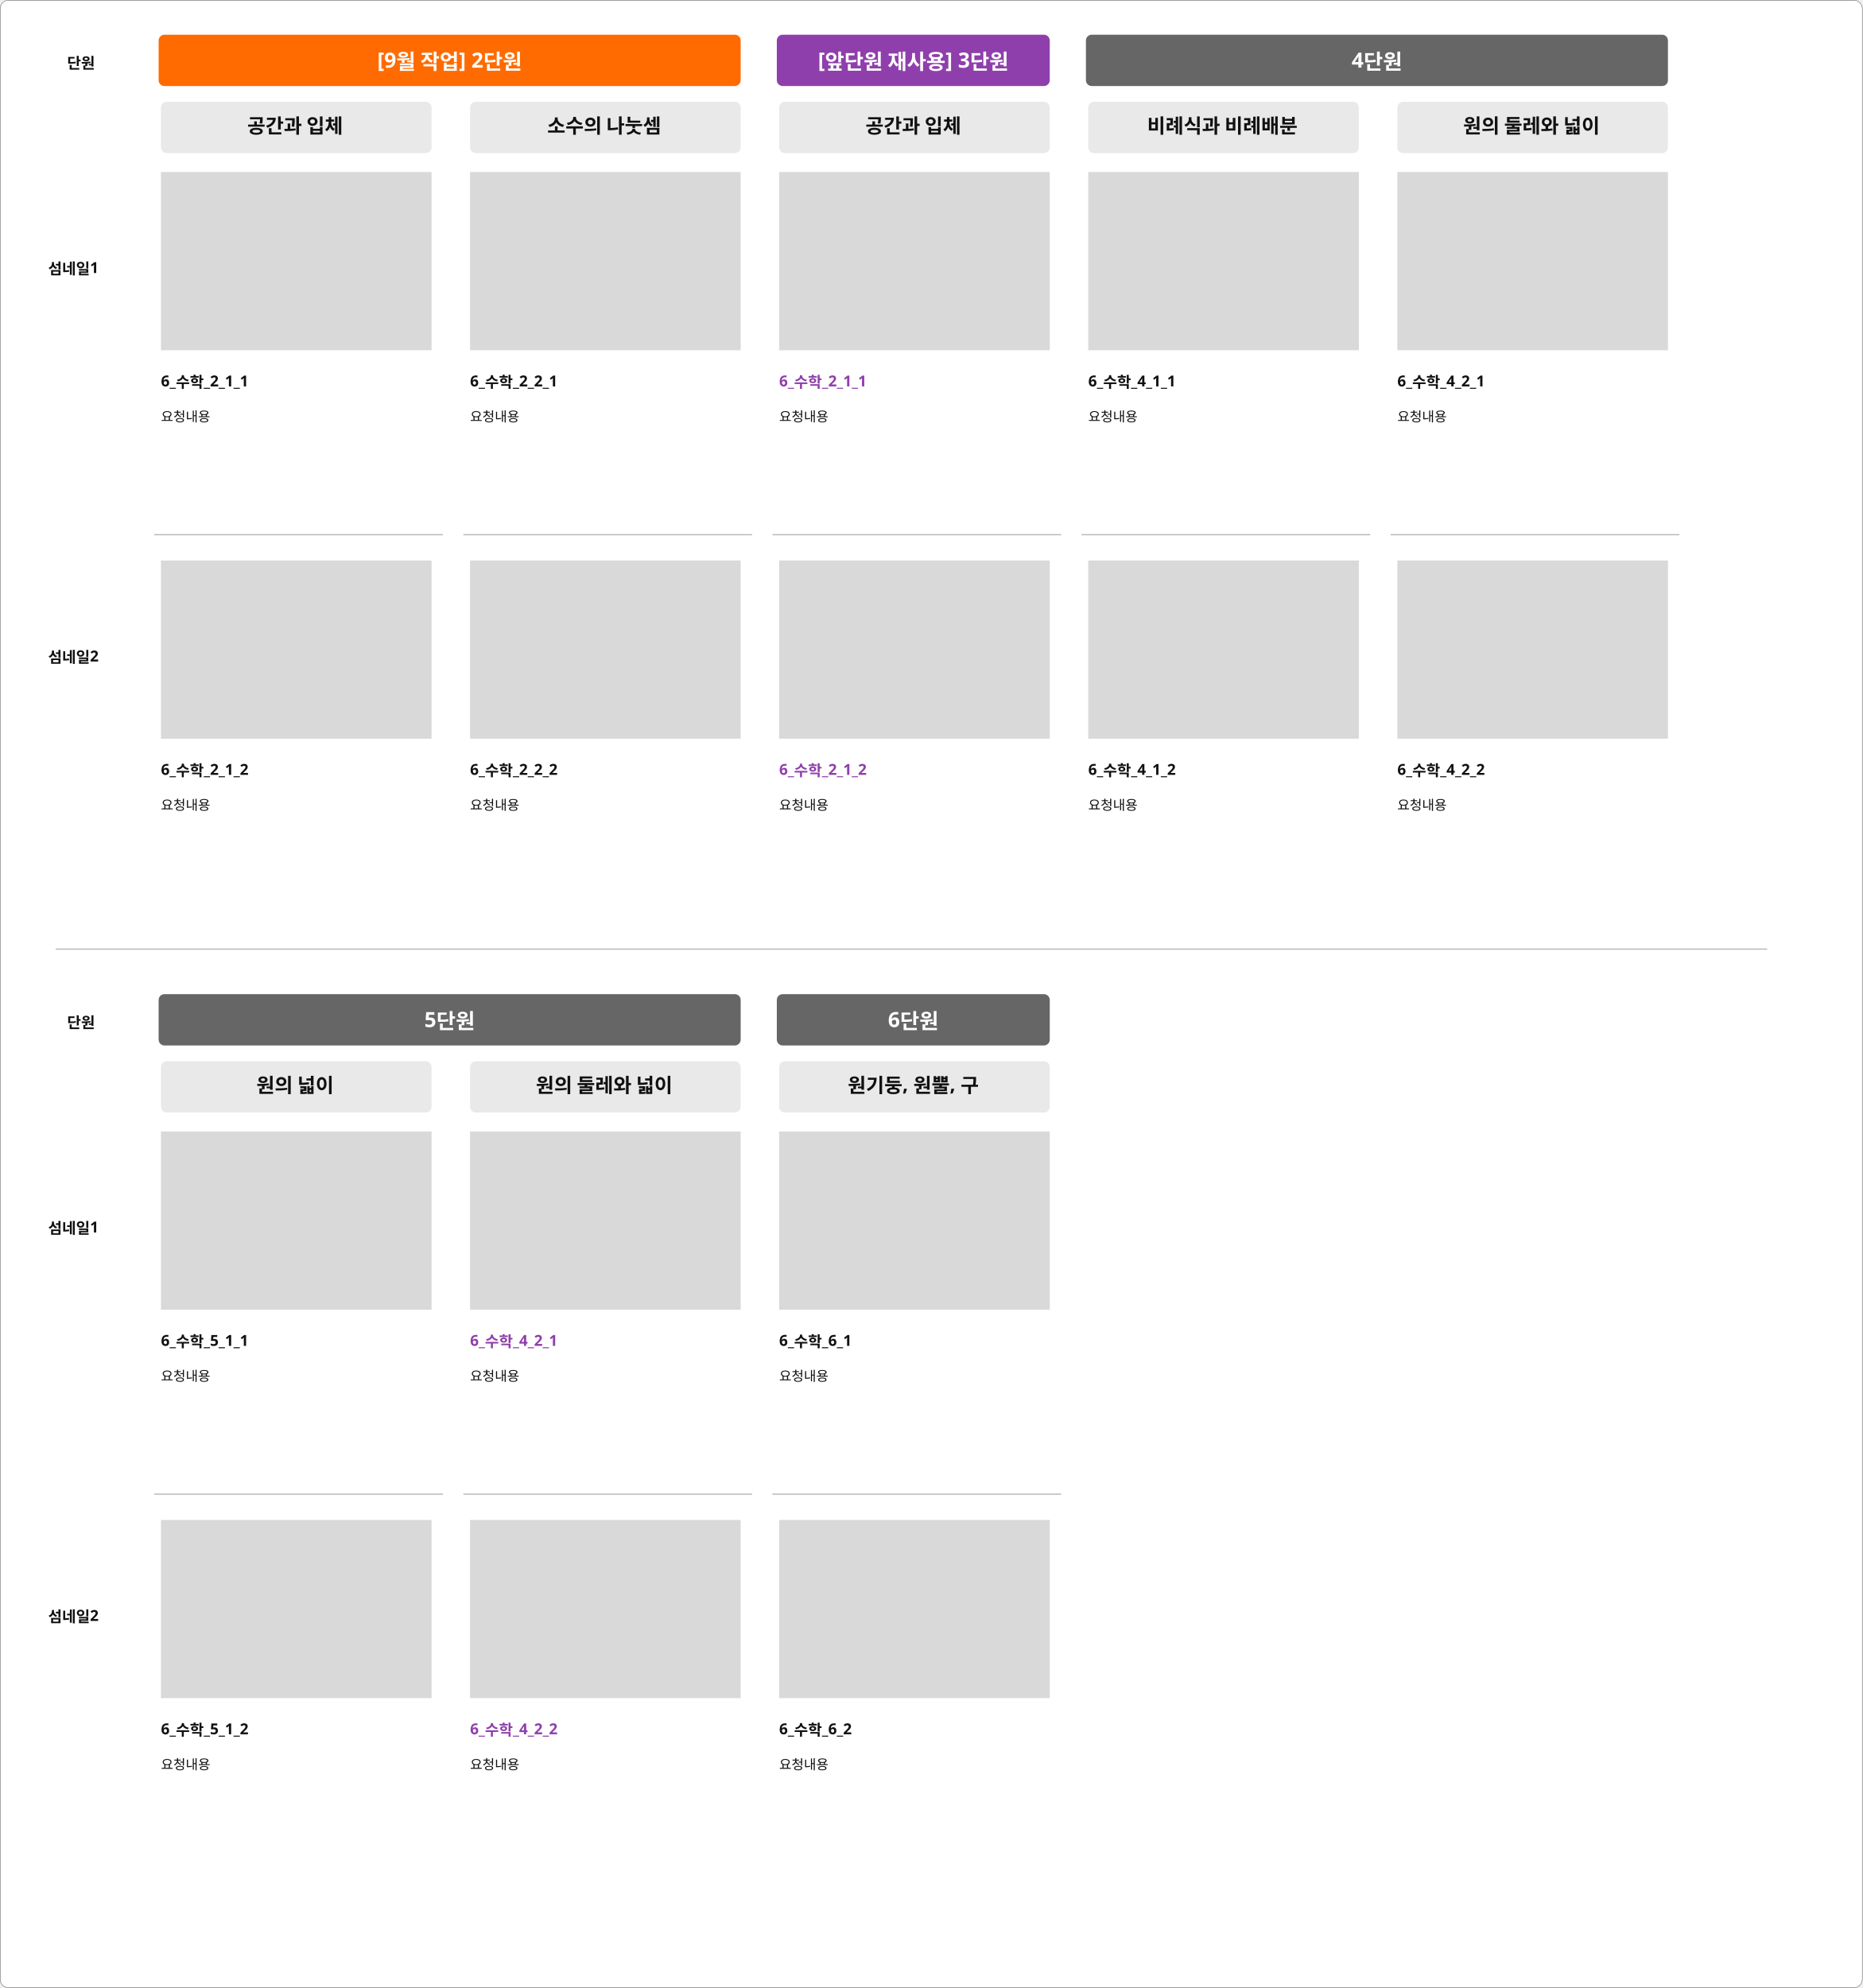
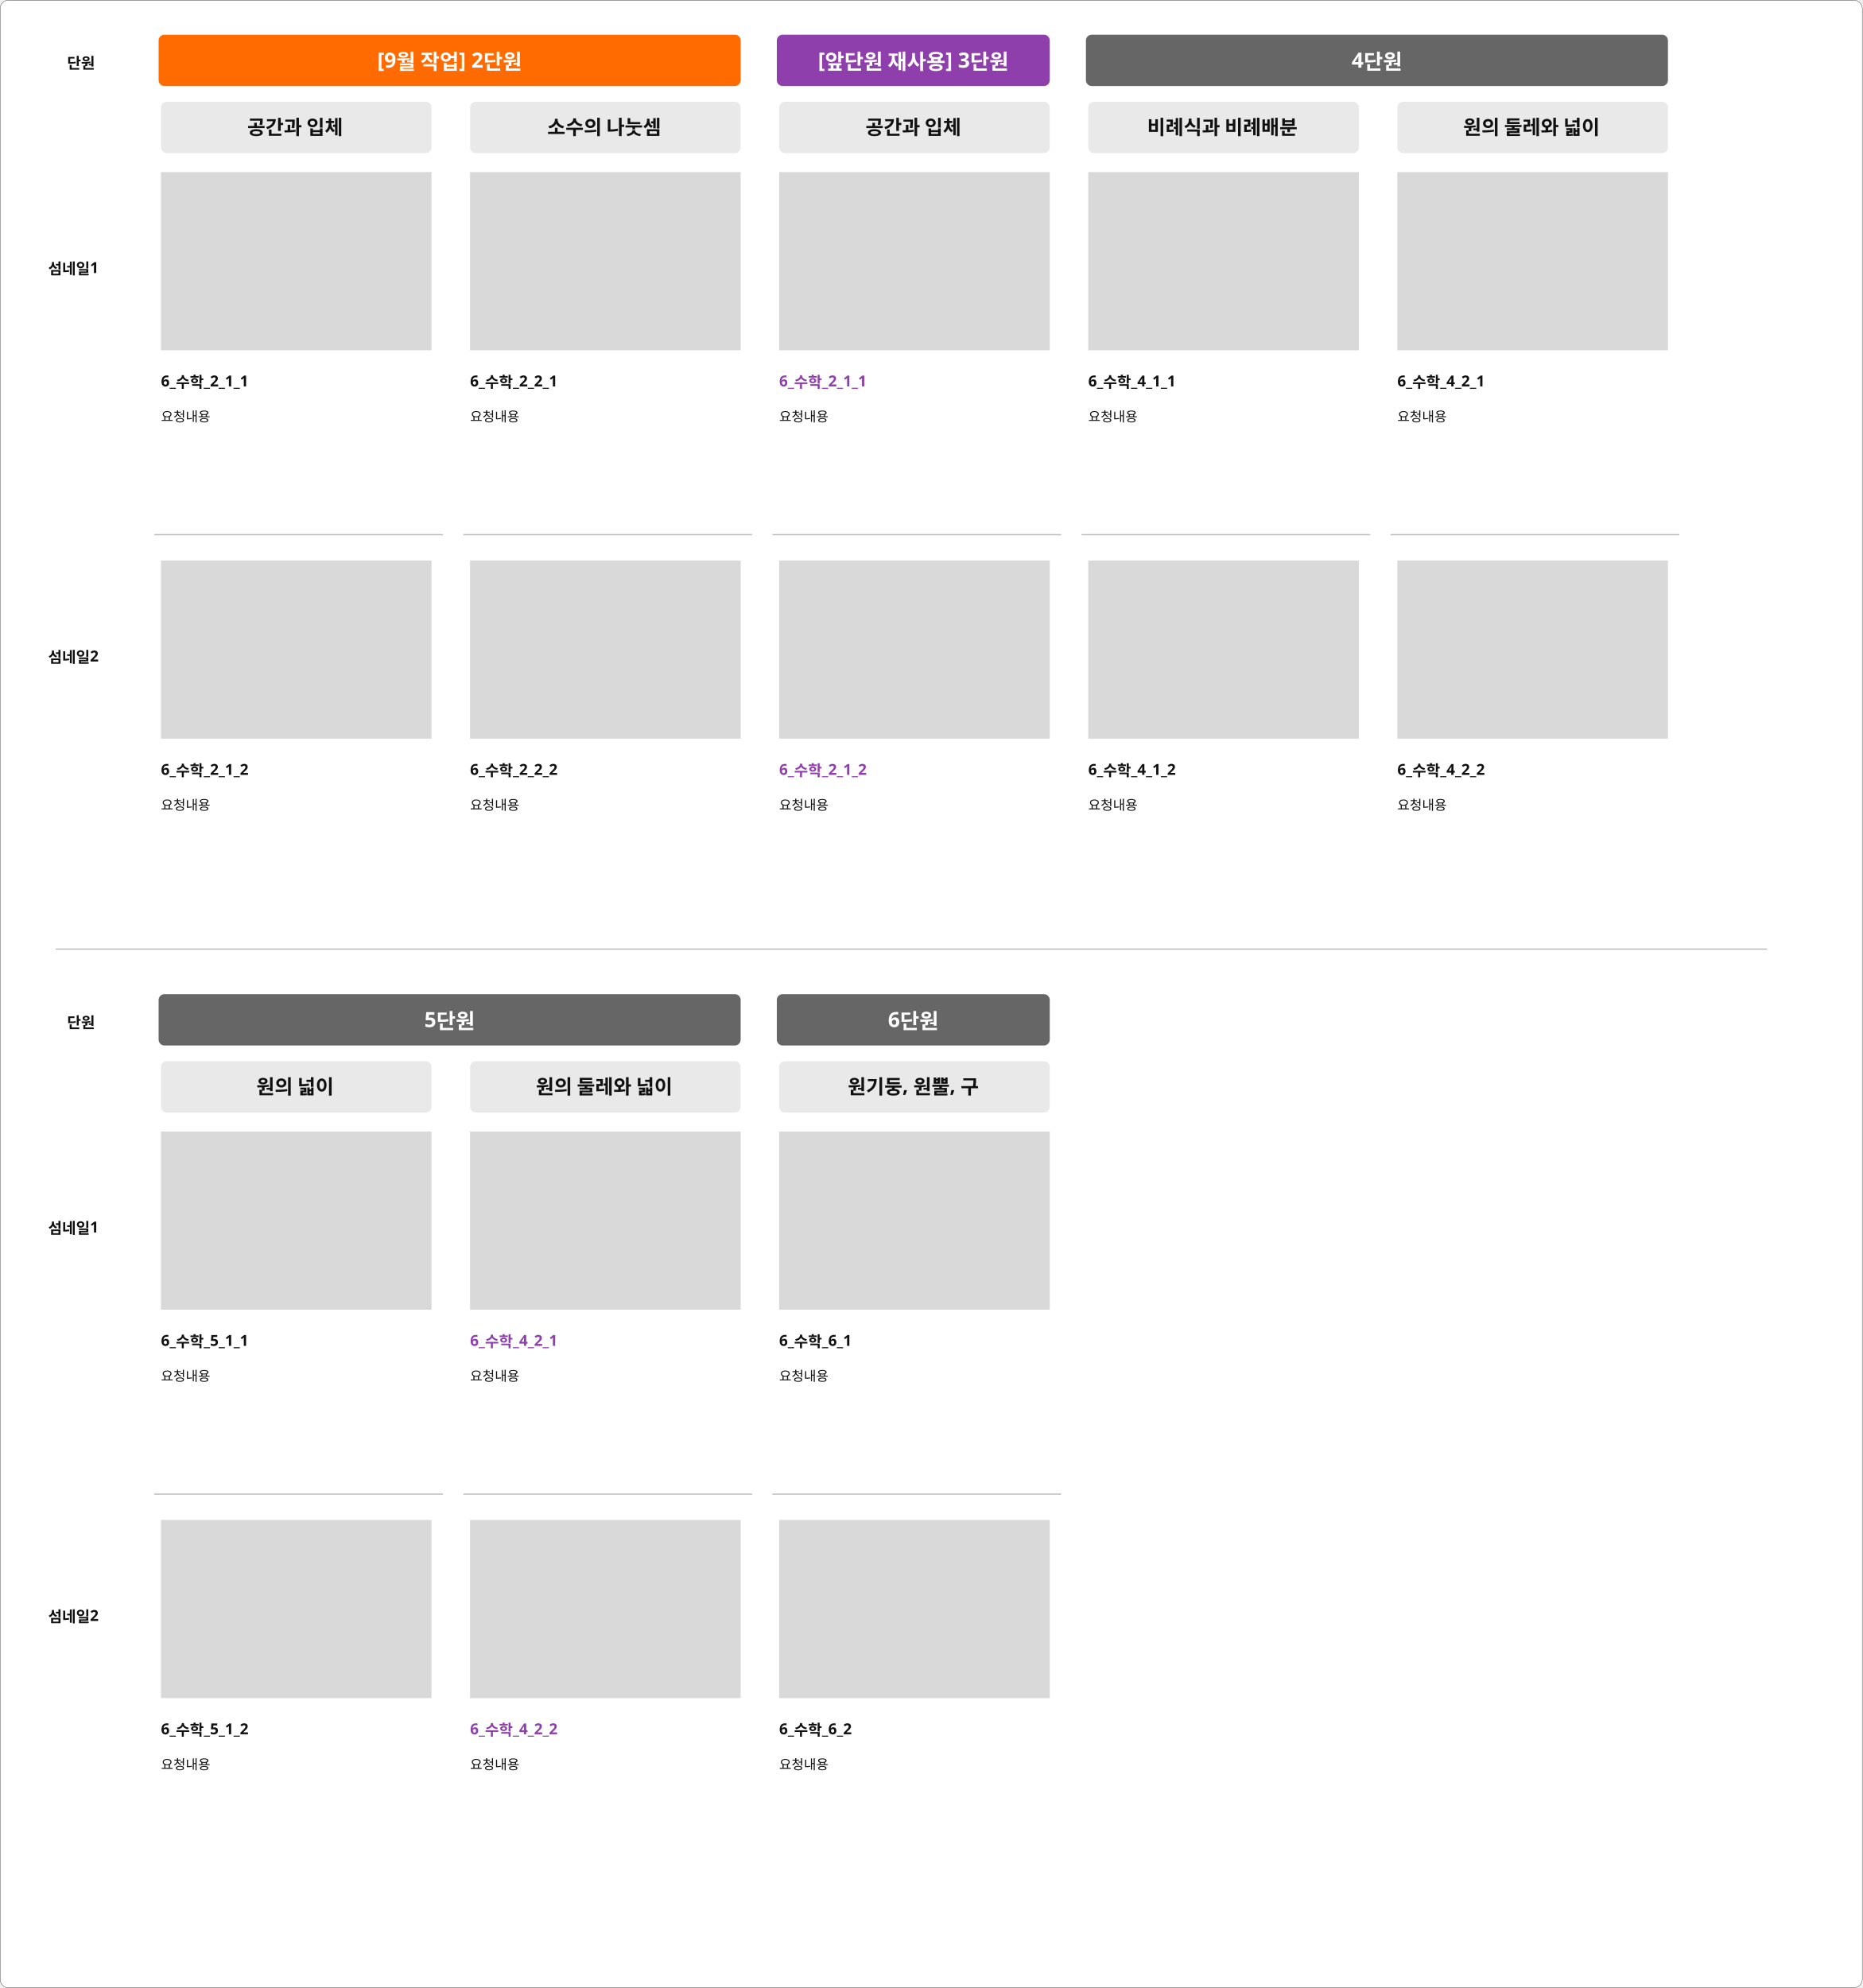
<svg xmlns="http://www.w3.org/2000/svg" width="6387" height="6817" viewBox="0 0 6387 6817" role="img" aria-labelledby="svg-title svg-desc">
  <style>
    text { font-family: 'NanumGothic', sans-serif; fill: #111111; letter-spacing: 0; }
    .unit-title { fill: #ffffff; font-size: 72px; font-weight: 700; }
    .filename { font-size: 52px; font-weight: 700; }
    .reuse-filename { fill: #8f3fab; }
    .request-label { font-size: 46px; font-weight: 400; }
    .row-label { font-size: 52px; font-weight: 700; }
  </style>
  <g id="board" data-name="작업표 배경">
    <rect id="board-background" x="0.5" y="0.5" width="6386" height="6816" rx="29.5" fill="#ffffff" stroke="#111111" />
  </g>
  <g id="labels" data-name="행 라벨">
    <g id="band-1-labels" data-name="1번째 행 라벨">
      <text id="band-1-unit-label" x="230" y="235" class="row-label">단원</text>
      <text id="band-1-thumbnail-1-label" x="165" y="940" class="row-label">섬네일1</text>
      <text id="band-1-thumbnail-2-label" x="165" y="2272" class="row-label">섬네일2</text>
    </g>
    <g id="band-2-labels" data-name="2번째 행 라벨">
      <text id="band-2-unit-label" x="230" y="3525" class="row-label">단원</text>
      <text id="band-2-thumbnail-1-label" x="165" y="4230" class="row-label">섬네일1</text>
      <text id="band-2-thumbnail-2-label" x="165" y="5562" class="row-label">섬네일2</text>
    </g>
  </g>
  <line id="band-1-major-divider" x1="191" y1="3254.5" x2="6060" y2="3254.5" stroke="#b7b7b7" stroke-width="4" />
  <g id="band-1-unit-2" data-name="[9월 작업] 2단원">
    <g id="band-1-unit-2-title" data-name="[9월 작업] 2단원 타이틀">
      <rect id="band-1-unit-2-title-background" x="544" y="119" width="1996" height="176" rx="20" fill="#ff6b00" />
      <text id="band-1-unit-2-title-text" x="1542" y="232" text-anchor="middle" class="unit-title">[9월 작업] 2단원</text>
    </g>
    <g id="band-1-unit-2-item-1" data-name="공간과 입체">
      <g id="band-1-unit-2-item-1-name-title" data-name="공간과 입체 타이틀">
        <rect id="band-1-unit-2-item-1-name-background" x="552" y="349" width="928" height="176" rx="20" fill="#e9e9e9" />
-         <text id="band-1-unit-2-item-1-name" x="1012" y="456.04" text-anchor="middle" style="font-size:68px;font-weight:700">
-           <tspan id="band-1-unit-2-item-1-name-line-1" x="1012" dy="0">공간과 입체</tspan>
-         </text>
+         <text id="band-1-unit-2-item-1-name" x="1012" y="460.8" text-anchor="middle" style="font-size:68px;font-weight:700">공간과 입체</text>
      </g>
      <g id="band-1-unit-2-item-1-thumbnail-1" data-name="6_수학_2_1_1">
        <rect id="band-1-unit-2-item-1-thumbnail-1-placeholder" x="552" y="590" width="928" height="611" fill="#d9d9d9" />
        <text id="band-1-unit-2-item-1-thumbnail-1-filename" x="552" y="1325" class="filename">6_수학_2_1_1</text>
        <text id="band-1-unit-2-item-1-thumbnail-1-request" x="552" y="1445" class="request-label">요청내용</text>
      </g>
      <line id="band-1-unit-2-item-1-divider" x1="529" y1="1833.5" x2="1519" y2="1833.5" stroke="#b7b7b7" stroke-width="4" />
      <g id="band-1-unit-2-item-1-thumbnail-2" data-name="6_수학_2_1_2">
        <rect id="band-1-unit-2-item-1-thumbnail-2-placeholder" x="552" y="1922" width="928" height="611" fill="#d9d9d9" />
        <text id="band-1-unit-2-item-1-thumbnail-2-filename" x="552" y="2657" class="filename">6_수학_2_1_2</text>
        <text id="band-1-unit-2-item-1-thumbnail-2-request" x="552" y="2777" class="request-label">요청내용</text>
      </g>
    </g>
    <g id="band-1-unit-2-item-2" data-name="소수의 나눗셈">
      <g id="band-1-unit-2-item-2-name-title" data-name="소수의 나눗셈 타이틀">
        <rect id="band-1-unit-2-item-2-name-background" x="1612" y="349" width="928" height="176" rx="20" fill="#e9e9e9" />
-         <text id="band-1-unit-2-item-2-name" x="2072" y="456.04" text-anchor="middle" style="font-size:68px;font-weight:700">
-           <tspan id="band-1-unit-2-item-2-name-line-1" x="2072" dy="0">소수의 나눗셈</tspan>
-         </text>
+         <text id="band-1-unit-2-item-2-name" x="2072" y="460.8" text-anchor="middle" style="font-size:68px;font-weight:700">소수의 나눗셈</text>
      </g>
      <g id="band-1-unit-2-item-2-thumbnail-1" data-name="6_수학_2_2_1">
        <rect id="band-1-unit-2-item-2-thumbnail-1-placeholder" x="1612" y="590" width="928" height="611" fill="#d9d9d9" />
        <text id="band-1-unit-2-item-2-thumbnail-1-filename" x="1612" y="1325" class="filename">6_수학_2_2_1</text>
        <text id="band-1-unit-2-item-2-thumbnail-1-request" x="1612" y="1445" class="request-label">요청내용</text>
      </g>
      <line id="band-1-unit-2-item-2-divider" x1="1589" y1="1833.5" x2="2579" y2="1833.5" stroke="#b7b7b7" stroke-width="4" />
      <g id="band-1-unit-2-item-2-thumbnail-2" data-name="6_수학_2_2_2">
        <rect id="band-1-unit-2-item-2-thumbnail-2-placeholder" x="1612" y="1922" width="928" height="611" fill="#d9d9d9" />
        <text id="band-1-unit-2-item-2-thumbnail-2-filename" x="1612" y="2657" class="filename">6_수학_2_2_2</text>
        <text id="band-1-unit-2-item-2-thumbnail-2-request" x="1612" y="2777" class="request-label">요청내용</text>
      </g>
    </g>
  </g>
  <g id="band-1-unit-3" data-name="[앞단원 재사용] 3단원">
    <g id="band-1-unit-3-title" data-name="[앞단원 재사용] 3단원 타이틀">
      <rect id="band-1-unit-3-title-background" x="2664" y="119" width="936" height="176" rx="20" fill="#8f3fab" />
      <text id="band-1-unit-3-title-text" x="3132" y="232" text-anchor="middle" class="unit-title">[앞단원 재사용] 3단원</text>
    </g>
    <g id="band-1-unit-3-item-1" data-name="공간과 입체">
      <g id="band-1-unit-3-item-1-name-title" data-name="공간과 입체 타이틀">
        <rect id="band-1-unit-3-item-1-name-background" x="2672" y="349" width="928" height="176" rx="20" fill="#e9e9e9" />
-         <text id="band-1-unit-3-item-1-name" x="3132" y="456.04" text-anchor="middle" style="font-size:68px;font-weight:700">
-           <tspan id="band-1-unit-3-item-1-name-line-1" x="3132" dy="0">공간과 입체</tspan>
-         </text>
+         <text id="band-1-unit-3-item-1-name" x="3132" y="460.8" text-anchor="middle" style="font-size:68px;font-weight:700">공간과 입체</text>
      </g>
      <g id="band-1-unit-3-item-1-thumbnail-1" data-name="6_수학_2_1_1">
        <rect id="band-1-unit-3-item-1-thumbnail-1-placeholder" x="2672" y="590" width="928" height="611" fill="#d9d9d9" />
        <text id="band-1-unit-3-item-1-thumbnail-1-filename" x="2672" y="1325" class="filename reuse-filename">6_수학_2_1_1</text>
        <text id="band-1-unit-3-item-1-thumbnail-1-request" x="2672" y="1445" class="request-label">요청내용</text>
      </g>
      <line id="band-1-unit-3-item-1-divider" x1="2649" y1="1833.5" x2="3639" y2="1833.5" stroke="#b7b7b7" stroke-width="4" />
      <g id="band-1-unit-3-item-1-thumbnail-2" data-name="6_수학_2_1_2">
        <rect id="band-1-unit-3-item-1-thumbnail-2-placeholder" x="2672" y="1922" width="928" height="611" fill="#d9d9d9" />
        <text id="band-1-unit-3-item-1-thumbnail-2-filename" x="2672" y="2657" class="filename reuse-filename">6_수학_2_1_2</text>
        <text id="band-1-unit-3-item-1-thumbnail-2-request" x="2672" y="2777" class="request-label">요청내용</text>
      </g>
    </g>
  </g>
  <g id="band-1-unit-4" data-name="4단원">
    <g id="band-1-unit-4-title" data-name="4단원 타이틀">
      <rect id="band-1-unit-4-title-background" x="3724" y="119" width="1996" height="176" rx="20" fill="#666666" />
      <text id="band-1-unit-4-title-text" x="4722" y="232" text-anchor="middle" class="unit-title">4단원</text>
    </g>
    <g id="band-1-unit-4-item-1" data-name="비례식과 비례배분">
      <g id="band-1-unit-4-item-1-name-title" data-name="비례식과 비례배분 타이틀">
        <rect id="band-1-unit-4-item-1-name-background" x="3732" y="349" width="928" height="176" rx="20" fill="#e9e9e9" />
-         <text id="band-1-unit-4-item-1-name" x="4192" y="456.04" text-anchor="middle" style="font-size:68px;font-weight:700">
-           <tspan id="band-1-unit-4-item-1-name-line-1" x="4192" dy="0">비례식과 비례배분</tspan>
-         </text>
+         <text id="band-1-unit-4-item-1-name" x="4192" y="460.8" text-anchor="middle" style="font-size:68px;font-weight:700">비례식과 비례배분</text>
      </g>
      <g id="band-1-unit-4-item-1-thumbnail-1" data-name="6_수학_4_1_1">
        <rect id="band-1-unit-4-item-1-thumbnail-1-placeholder" x="3732" y="590" width="928" height="611" fill="#d9d9d9" />
        <text id="band-1-unit-4-item-1-thumbnail-1-filename" x="3732" y="1325" class="filename">6_수학_4_1_1</text>
        <text id="band-1-unit-4-item-1-thumbnail-1-request" x="3732" y="1445" class="request-label">요청내용</text>
      </g>
      <line id="band-1-unit-4-item-1-divider" x1="3709" y1="1833.5" x2="4699" y2="1833.5" stroke="#b7b7b7" stroke-width="4" />
      <g id="band-1-unit-4-item-1-thumbnail-2" data-name="6_수학_4_1_2">
        <rect id="band-1-unit-4-item-1-thumbnail-2-placeholder" x="3732" y="1922" width="928" height="611" fill="#d9d9d9" />
        <text id="band-1-unit-4-item-1-thumbnail-2-filename" x="3732" y="2657" class="filename">6_수학_4_1_2</text>
        <text id="band-1-unit-4-item-1-thumbnail-2-request" x="3732" y="2777" class="request-label">요청내용</text>
      </g>
    </g>
    <g id="band-1-unit-4-item-2" data-name="원의 둘레와 넓이">
      <g id="band-1-unit-4-item-2-name-title" data-name="원의 둘레와 넓이 타이틀">
        <rect id="band-1-unit-4-item-2-name-background" x="4792" y="349" width="928" height="176" rx="20" fill="#e9e9e9" />
-         <text id="band-1-unit-4-item-2-name" x="5252" y="456.04" text-anchor="middle" style="font-size:68px;font-weight:700">
-           <tspan id="band-1-unit-4-item-2-name-line-1" x="5252" dy="0">원의 둘레와 넓이</tspan>
-         </text>
+         <text id="band-1-unit-4-item-2-name" x="5252" y="460.8" text-anchor="middle" style="font-size:68px;font-weight:700">원의 둘레와 넓이</text>
      </g>
      <g id="band-1-unit-4-item-2-thumbnail-1" data-name="6_수학_4_2_1">
        <rect id="band-1-unit-4-item-2-thumbnail-1-placeholder" x="4792" y="590" width="928" height="611" fill="#d9d9d9" />
        <text id="band-1-unit-4-item-2-thumbnail-1-filename" x="4792" y="1325" class="filename">6_수학_4_2_1</text>
        <text id="band-1-unit-4-item-2-thumbnail-1-request" x="4792" y="1445" class="request-label">요청내용</text>
      </g>
      <line id="band-1-unit-4-item-2-divider" x1="4769" y1="1833.5" x2="5759" y2="1833.5" stroke="#b7b7b7" stroke-width="4" />
      <g id="band-1-unit-4-item-2-thumbnail-2" data-name="6_수학_4_2_2">
        <rect id="band-1-unit-4-item-2-thumbnail-2-placeholder" x="4792" y="1922" width="928" height="611" fill="#d9d9d9" />
        <text id="band-1-unit-4-item-2-thumbnail-2-filename" x="4792" y="2657" class="filename">6_수학_4_2_2</text>
        <text id="band-1-unit-4-item-2-thumbnail-2-request" x="4792" y="2777" class="request-label">요청내용</text>
      </g>
    </g>
  </g>
  <g id="band-2-unit-5" data-name="5단원">
    <g id="band-2-unit-5-title" data-name="5단원 타이틀">
      <rect id="band-2-unit-5-title-background" x="544" y="3409" width="1996" height="176" rx="20" fill="#666666" />
      <text id="band-2-unit-5-title-text" x="1542" y="3522" text-anchor="middle" class="unit-title">5단원</text>
    </g>
    <g id="band-2-unit-5-item-1" data-name="원의 넓이 / 원주율과 원의 넓이">
      <g id="band-2-unit-5-item-1-name-title" data-name="원의 넓이 / 원주율과 원의 넓이 타이틀">
        <rect id="band-2-unit-5-item-1-name-background" x="552" y="3639" width="928" height="176" rx="20" fill="#e9e9e9" />
-         <text id="band-2-unit-5-item-1-name" x="1012" y="3746.04" text-anchor="middle" style="font-size:68px;font-weight:700">
-           <tspan id="band-2-unit-5-item-1-name-line-1" x="1012" dy="0">원의 넓이</tspan>
-         </text>
+         <text id="band-2-unit-5-item-1-name" x="1012" y="3750.8" text-anchor="middle" style="font-size:68px;font-weight:700">원의 넓이</text>
      </g>
      <g id="band-2-unit-5-item-1-thumbnail-1" data-name="6_수학_5_1_1">
        <rect id="band-2-unit-5-item-1-thumbnail-1-placeholder" x="552" y="3880" width="928" height="611" fill="#d9d9d9" />
        <text id="band-2-unit-5-item-1-thumbnail-1-filename" x="552" y="4615" class="filename">6_수학_5_1_1</text>
        <text id="band-2-unit-5-item-1-thumbnail-1-request" x="552" y="4735" class="request-label">요청내용</text>
      </g>
      <line id="band-2-unit-5-item-1-divider" x1="529" y1="5123.5" x2="1519" y2="5123.5" stroke="#b7b7b7" stroke-width="4" />
      <g id="band-2-unit-5-item-1-thumbnail-2" data-name="6_수학_5_1_2">
        <rect id="band-2-unit-5-item-1-thumbnail-2-placeholder" x="552" y="5212" width="928" height="611" fill="#d9d9d9" />
        <text id="band-2-unit-5-item-1-thumbnail-2-filename" x="552" y="5947" class="filename">6_수학_5_1_2</text>
        <text id="band-2-unit-5-item-1-thumbnail-2-request" x="552" y="6067" class="request-label">요청내용</text>
      </g>
    </g>
    <g id="band-2-unit-5-item-2" data-name="원의 둘레와 넓이">
      <g id="band-2-unit-5-item-2-name-title" data-name="원의 둘레와 넓이 타이틀">
        <rect id="band-2-unit-5-item-2-name-background" x="1612" y="3639" width="928" height="176" rx="20" fill="#e9e9e9" />
-         <text id="band-2-unit-5-item-2-name" x="2072" y="3746.04" text-anchor="middle" style="font-size:68px;font-weight:700">
-           <tspan id="band-2-unit-5-item-2-name-line-1" x="2072" dy="0">원의 둘레와 넓이</tspan>
-         </text>
+         <text id="band-2-unit-5-item-2-name" x="2072" y="3750.8" text-anchor="middle" style="font-size:68px;font-weight:700">원의 둘레와 넓이</text>
      </g>
      <g id="band-2-unit-5-item-2-thumbnail-1" data-name="6_수학_4_2_1">
        <rect id="band-2-unit-5-item-2-thumbnail-1-placeholder" x="1612" y="3880" width="928" height="611" fill="#d9d9d9" />
        <text id="band-2-unit-5-item-2-thumbnail-1-filename" x="1612" y="4615" class="filename reuse-filename">6_수학_4_2_1</text>
        <text id="band-2-unit-5-item-2-thumbnail-1-request" x="1612" y="4735" class="request-label">요청내용</text>
      </g>
      <line id="band-2-unit-5-item-2-divider" x1="1589" y1="5123.5" x2="2579" y2="5123.5" stroke="#b7b7b7" stroke-width="4" />
      <g id="band-2-unit-5-item-2-thumbnail-2" data-name="6_수학_4_2_2">
        <rect id="band-2-unit-5-item-2-thumbnail-2-placeholder" x="1612" y="5212" width="928" height="611" fill="#d9d9d9" />
        <text id="band-2-unit-5-item-2-thumbnail-2-filename" x="1612" y="5947" class="filename reuse-filename">6_수학_4_2_2</text>
        <text id="band-2-unit-5-item-2-thumbnail-2-request" x="1612" y="6067" class="request-label">요청내용</text>
      </g>
    </g>
  </g>
  <g id="band-2-unit-6" data-name="6단원">
    <g id="band-2-unit-6-title" data-name="6단원 타이틀">
      <rect id="band-2-unit-6-title-background" x="2664" y="3409" width="936" height="176" rx="20" fill="#666666" />
      <text id="band-2-unit-6-title-text" x="3132" y="3522" text-anchor="middle" class="unit-title">6단원</text>
    </g>
    <g id="band-2-unit-6-item-1" data-name="원기둥, 원뿔, 구">
      <g id="band-2-unit-6-item-1-name-title" data-name="원기둥, 원뿔, 구 타이틀">
        <rect id="band-2-unit-6-item-1-name-background" x="2672" y="3639" width="928" height="176" rx="20" fill="#e9e9e9" />
-         <text id="band-2-unit-6-item-1-name" x="3132" y="3746.04" text-anchor="middle" style="font-size:68px;font-weight:700">
-           <tspan id="band-2-unit-6-item-1-name-line-1" x="3132" dy="0">원기둥, 원뿔, 구</tspan>
-         </text>
+         <text id="band-2-unit-6-item-1-name" x="3132" y="3750.8" text-anchor="middle" style="font-size:68px;font-weight:700">원기둥, 원뿔, 구</text>
      </g>
      <g id="band-2-unit-6-item-1-thumbnail-1" data-name="6_수학_6_1">
        <rect id="band-2-unit-6-item-1-thumbnail-1-placeholder" x="2672" y="3880" width="928" height="611" fill="#d9d9d9" />
        <text id="band-2-unit-6-item-1-thumbnail-1-filename" x="2672" y="4615" class="filename">6_수학_6_1</text>
        <text id="band-2-unit-6-item-1-thumbnail-1-request" x="2672" y="4735" class="request-label">요청내용</text>
      </g>
      <line id="band-2-unit-6-item-1-divider" x1="2649" y1="5123.5" x2="3639" y2="5123.5" stroke="#b7b7b7" stroke-width="4" />
      <g id="band-2-unit-6-item-1-thumbnail-2" data-name="6_수학_6_2">
        <rect id="band-2-unit-6-item-1-thumbnail-2-placeholder" x="2672" y="5212" width="928" height="611" fill="#d9d9d9" />
        <text id="band-2-unit-6-item-1-thumbnail-2-filename" x="2672" y="5947" class="filename">6_수학_6_2</text>
        <text id="band-2-unit-6-item-1-thumbnail-2-request" x="2672" y="6067" class="request-label">요청내용</text>
      </g>
    </g>
  </g>
</svg>
